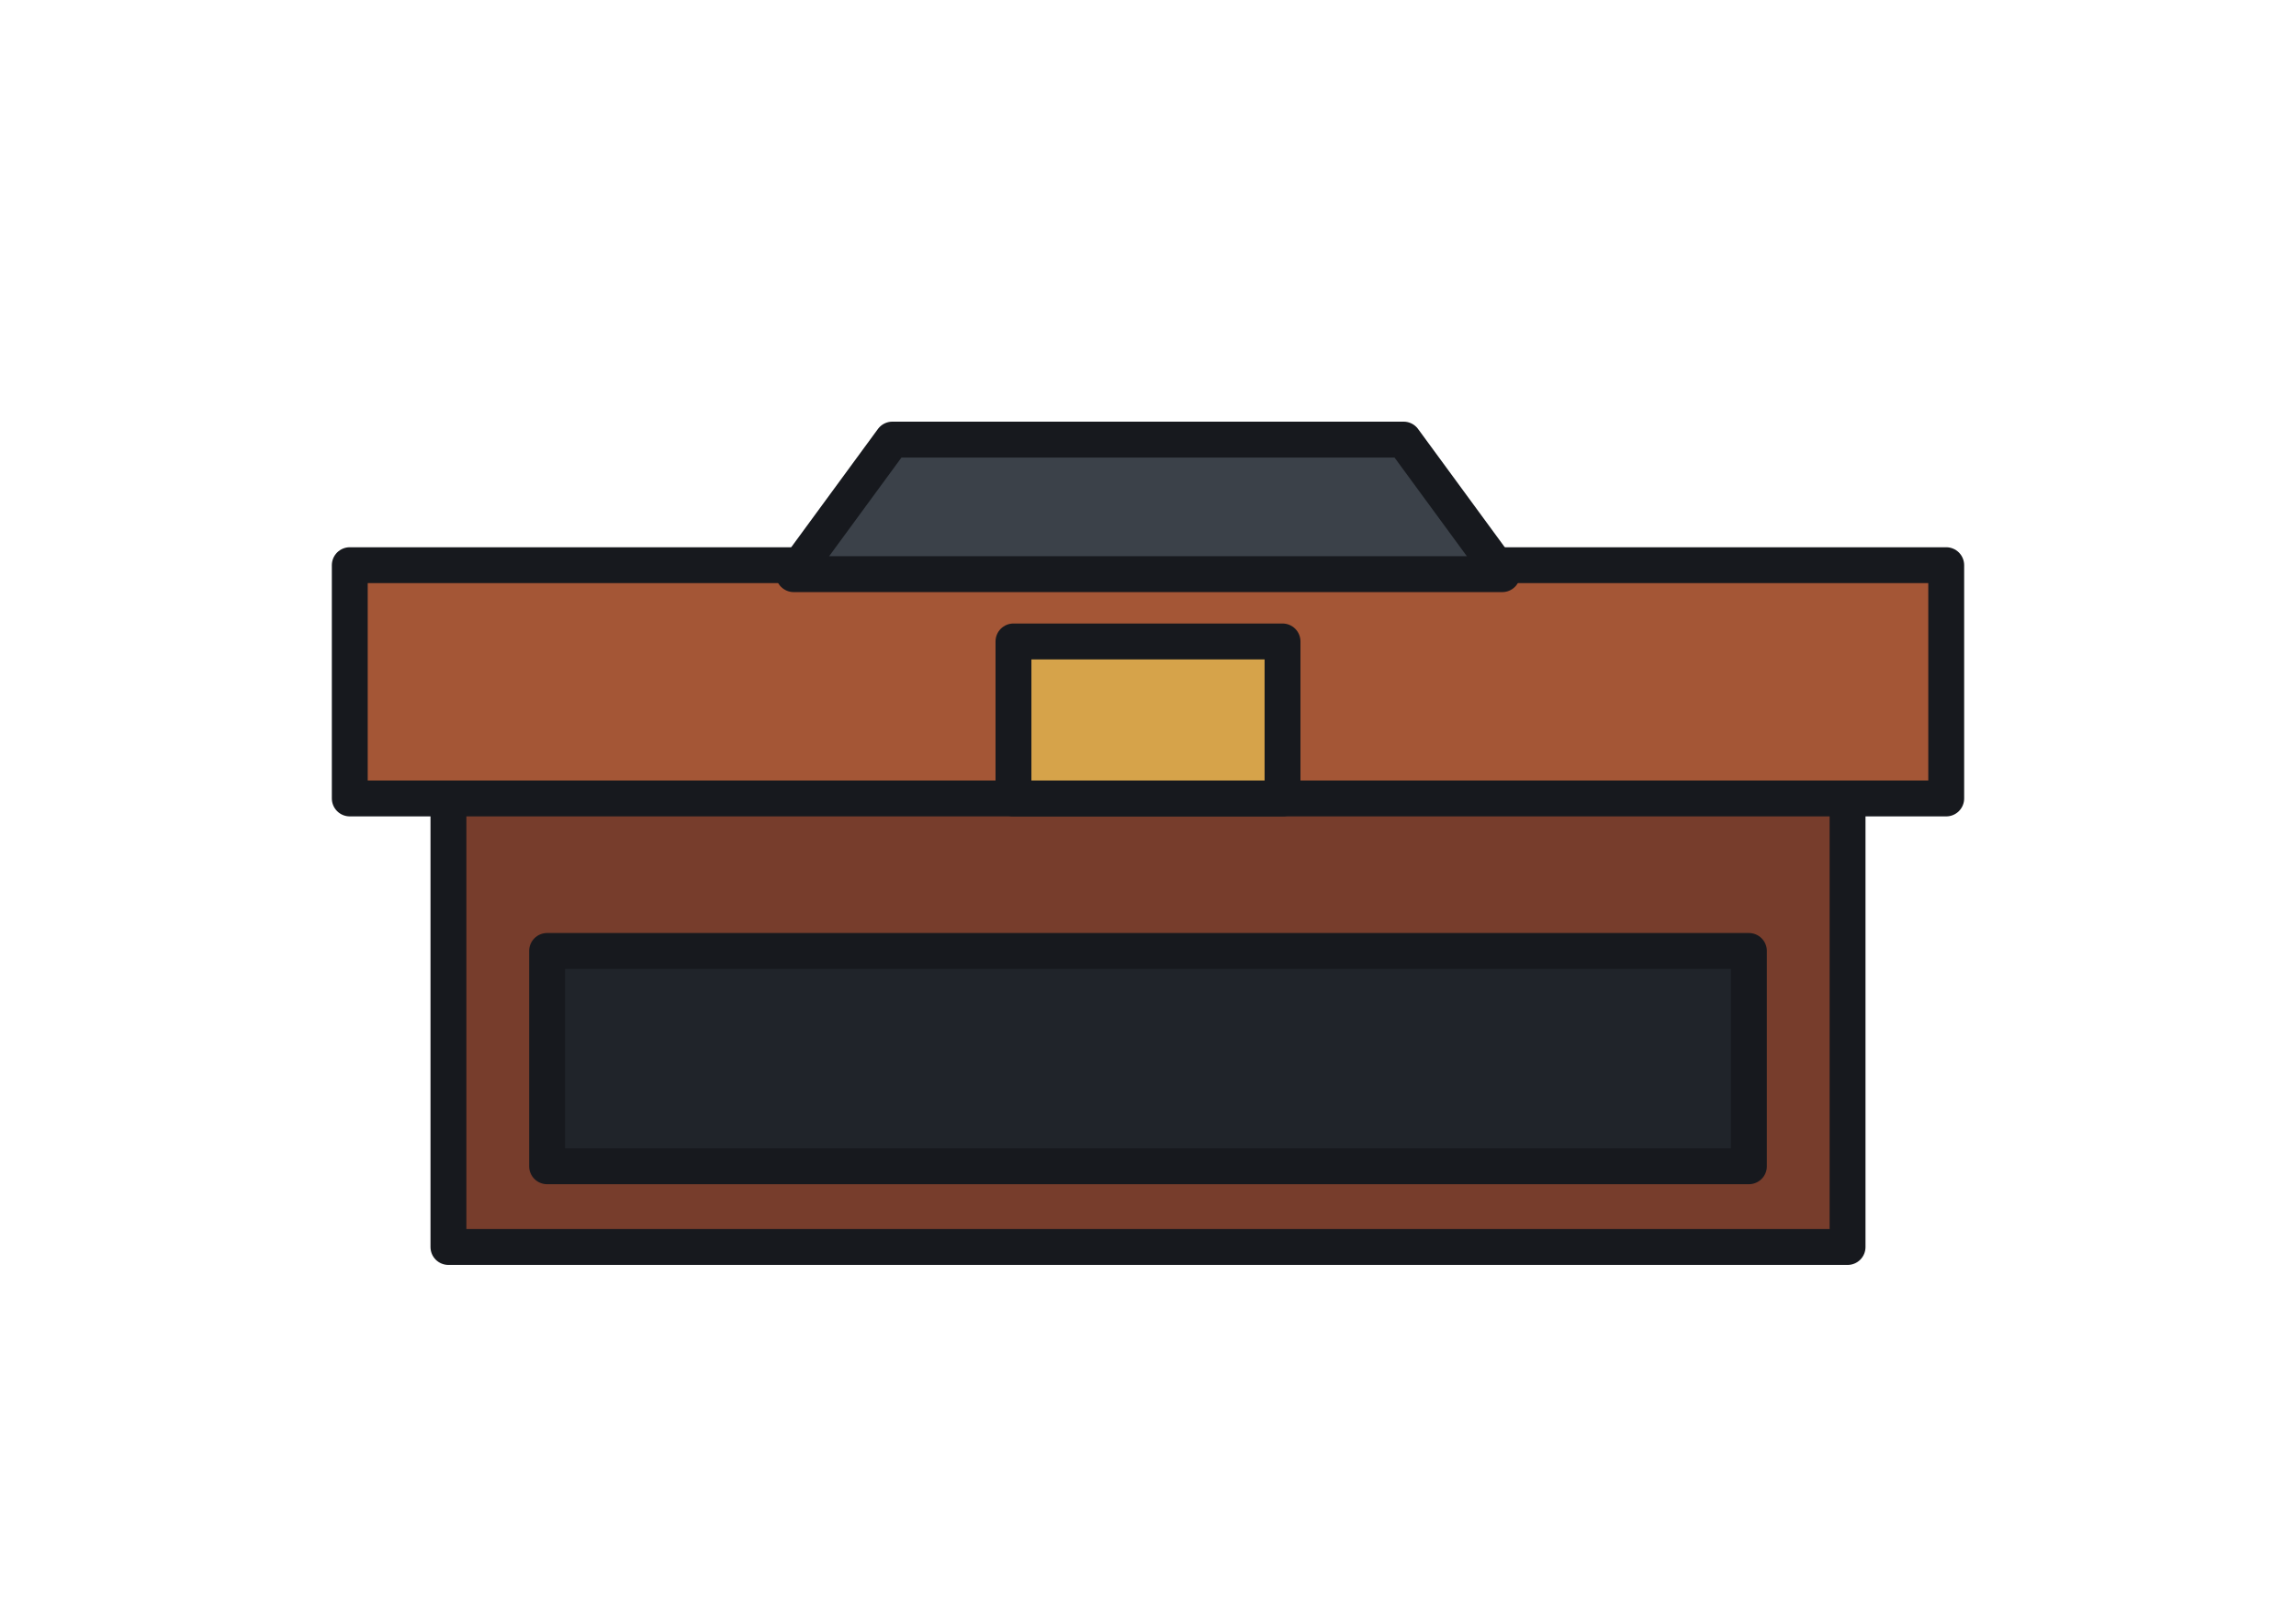
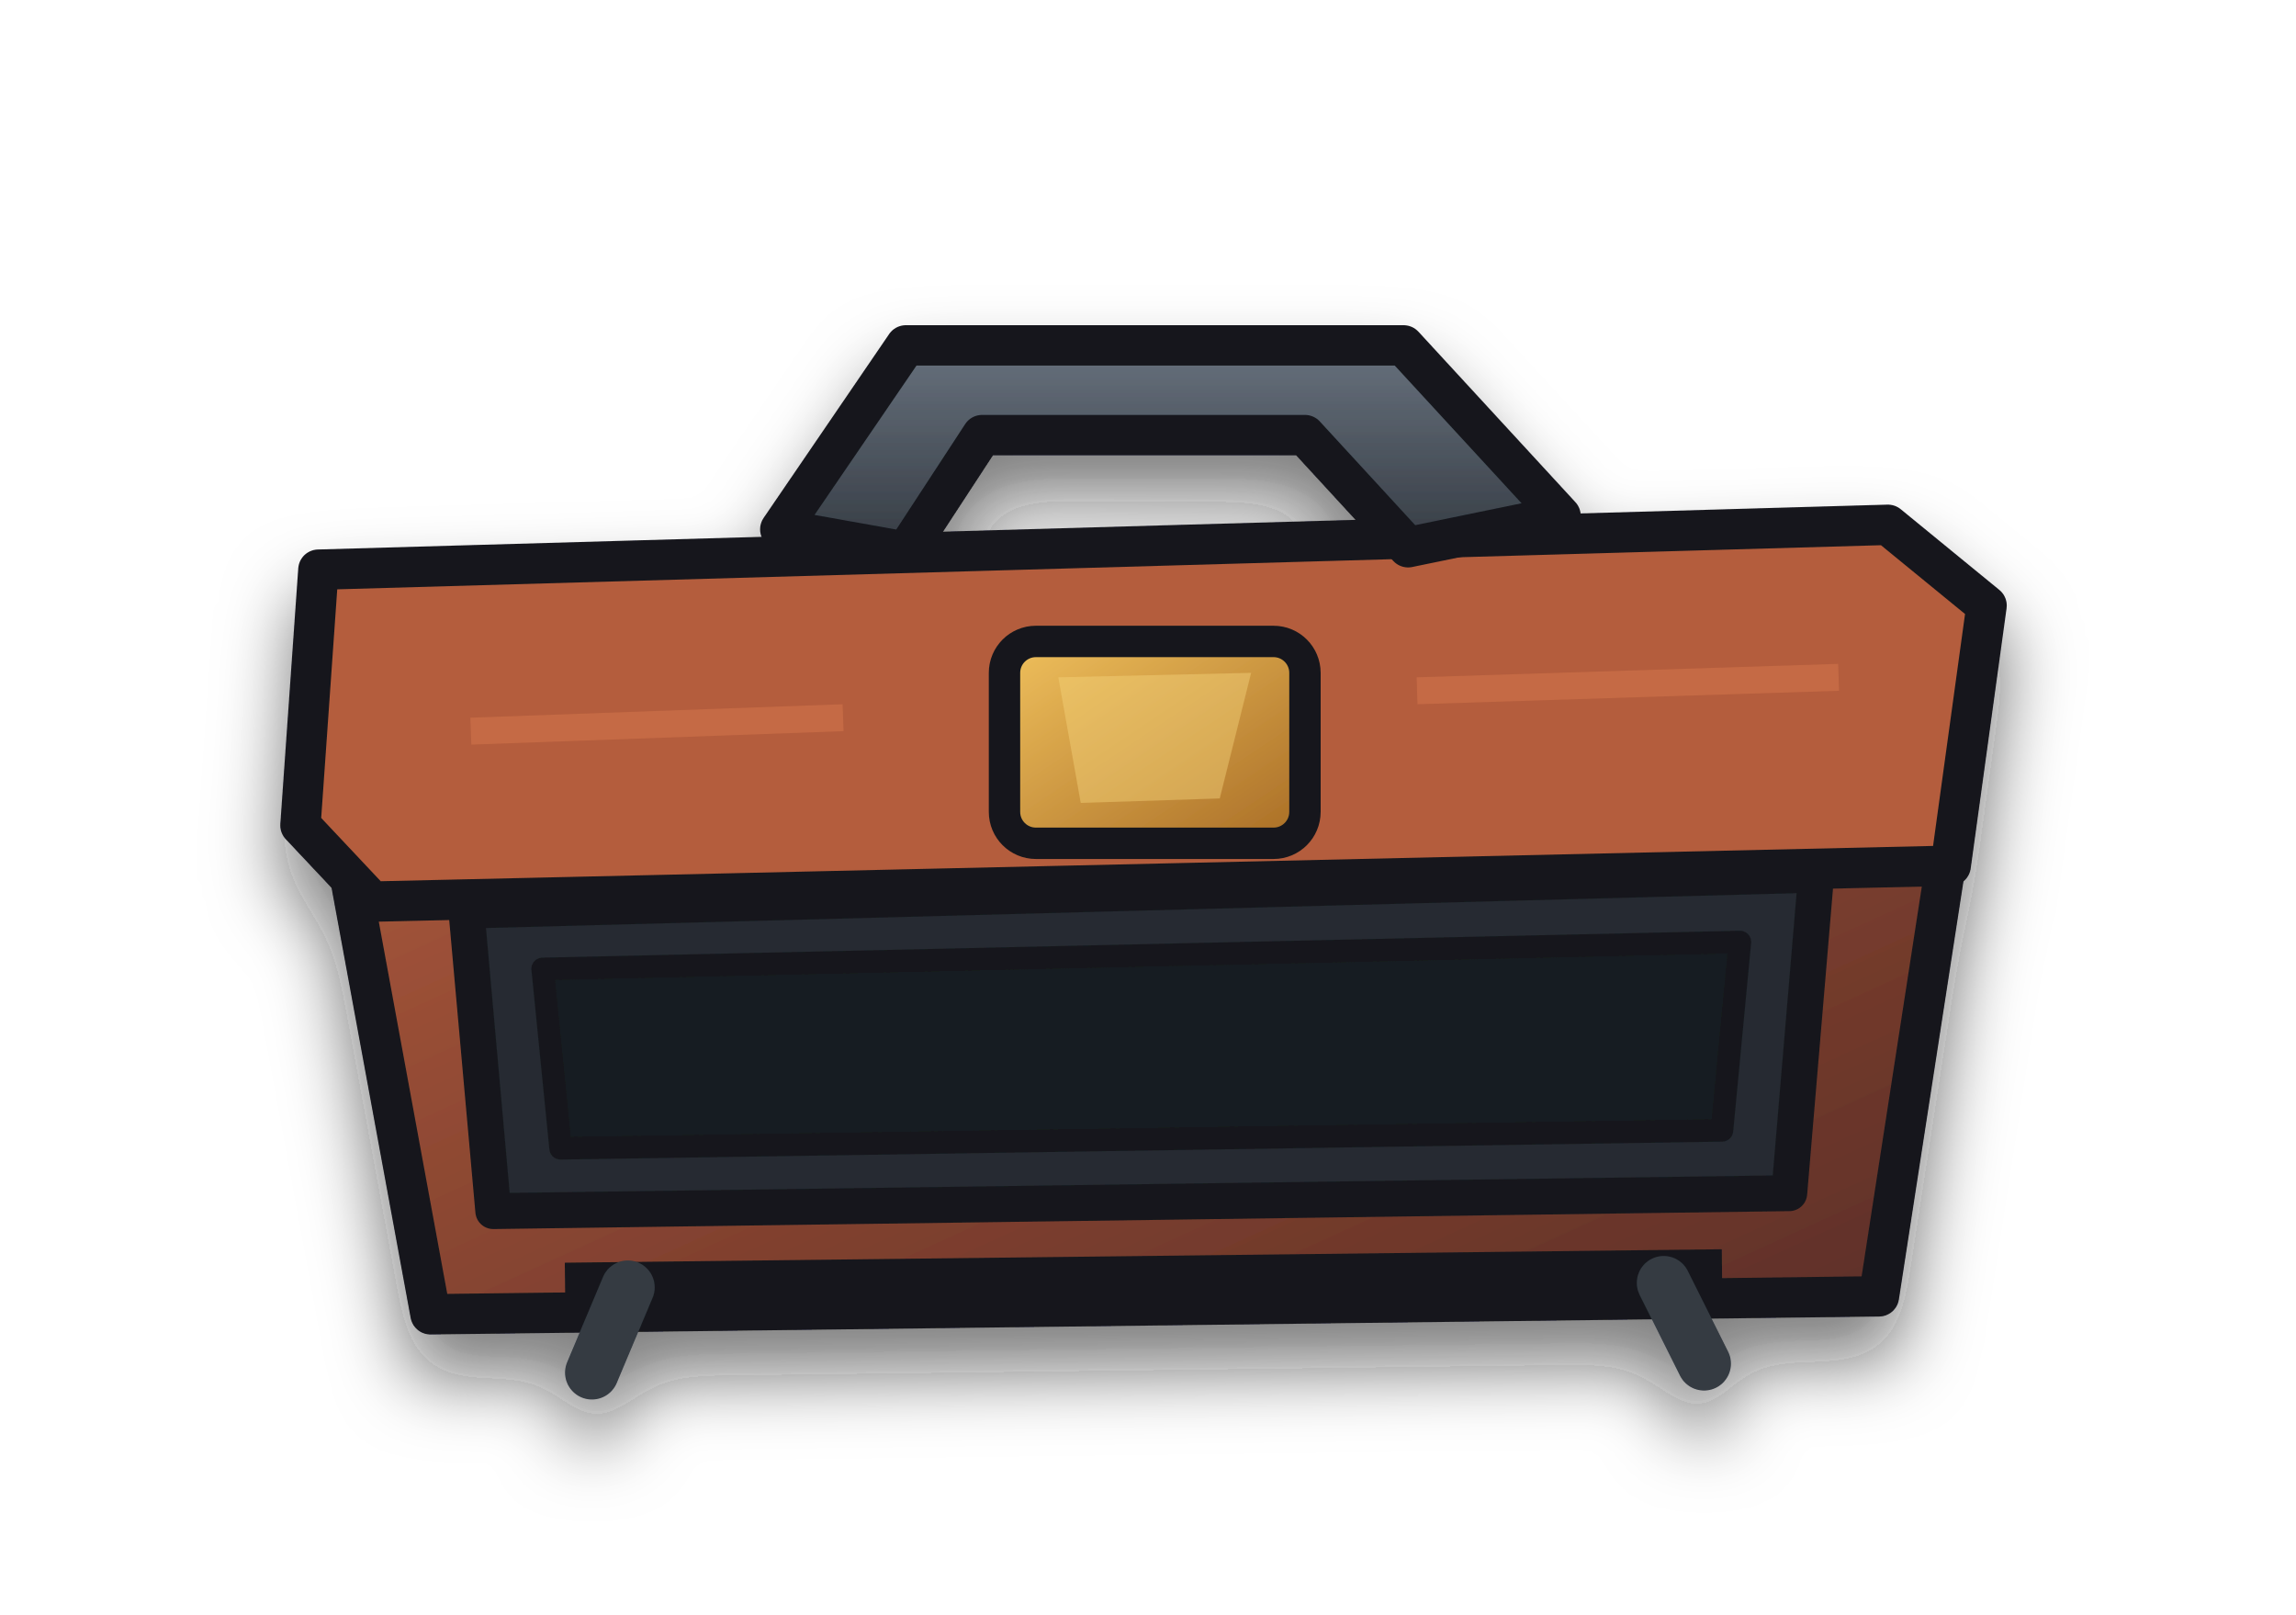
<svg xmlns="http://www.w3.org/2000/svg" viewBox="0 0 512 360">
-   <g stroke="#17191e" stroke-width="8" stroke-linejoin="round">
-     <path fill="#773d2c" d="M100 146h312v132H100z" />
-     <path fill="#a45636" d="M78 126h356v52H78z" />
-     <path fill="#3b4149" d="M199 98h114l22 30H177z" />
-     <path fill="#d6a34a" d="M226 143h60v35h-60z" />
-     <path fill="#20242a" d="M122 212h268v48H122z" />
+   <defs>
+     <linearGradient id="body" x1="0" y1="0" x2="1" y2="1">
+       <stop stop-color="#b65f3f" />
+       <stop offset=".58" stop-color="#81412f" />
+       <stop offset="1" stop-color="#5c2f28" />
+     </linearGradient>
+     <linearGradient id="metal" x1="0" y1="0" x2="0" y2="1">
+       <stop stop-color="#67717d" />
+       <stop offset="1" stop-color="#353b43" />
+     </linearGradient>
+     <linearGradient id="brass" x1="0" y1="0" x2="1" y2="1">
+       <stop stop-color="#f0c15d" />
+       <stop offset="1" stop-color="#a86c25" />
+     </linearGradient>
+     <filter id="shadow" x="-20%" y="-20%" width="140%" height="150%">
+       <feDropShadow dx="0" dy="10" stdDeviation="8" flood-color="#090b0e" flood-opacity=".55" />
+     </filter>
+   </defs>
+   <g filter="url(#shadow)" stroke="#15181d" stroke-linejoin="round">
+     <path d="M91 139 420 127l18 39-19 123-323 4-23-125z" fill="url(#body)" stroke-width="9" />
+     <path d="M71 127 421 117l22 18-8 58-352 8-16-17z" fill="#b45d3c" stroke-width="9" />
+     <path d="M174 118 202 77h111l35 38-34 7-23-25h-72l-17 26z" fill="url(#metal)" stroke-width="9" />
+     <path d="M104 203 405 195l-6 71-289 4z" fill="#252a30" stroke-width="8" />
+     <path d="M121 216 388 210l-4 42-259 4z" fill="#171b20" stroke-width="5" />
+     <rect x="224" y="143" width="67" height="45" rx="7" fill="url(#brass)" stroke-width="7" />
+     <path d="m236 151 43-1-7 28-31 1z" fill="#f4d27a" opacity=".45" stroke="none" />
+     <path d="M105 163 188 160M316 154l94-3" stroke="#da7a4f" stroke-width="6" opacity=".45" />
+     <path d="M126 286 384 283" stroke="#15181d" stroke-width="9" />
+     <path d="m140 287-8 19m239-20 9 18" stroke="#343a42" stroke-width="12" stroke-linecap="round" />
  </g>
</svg>
